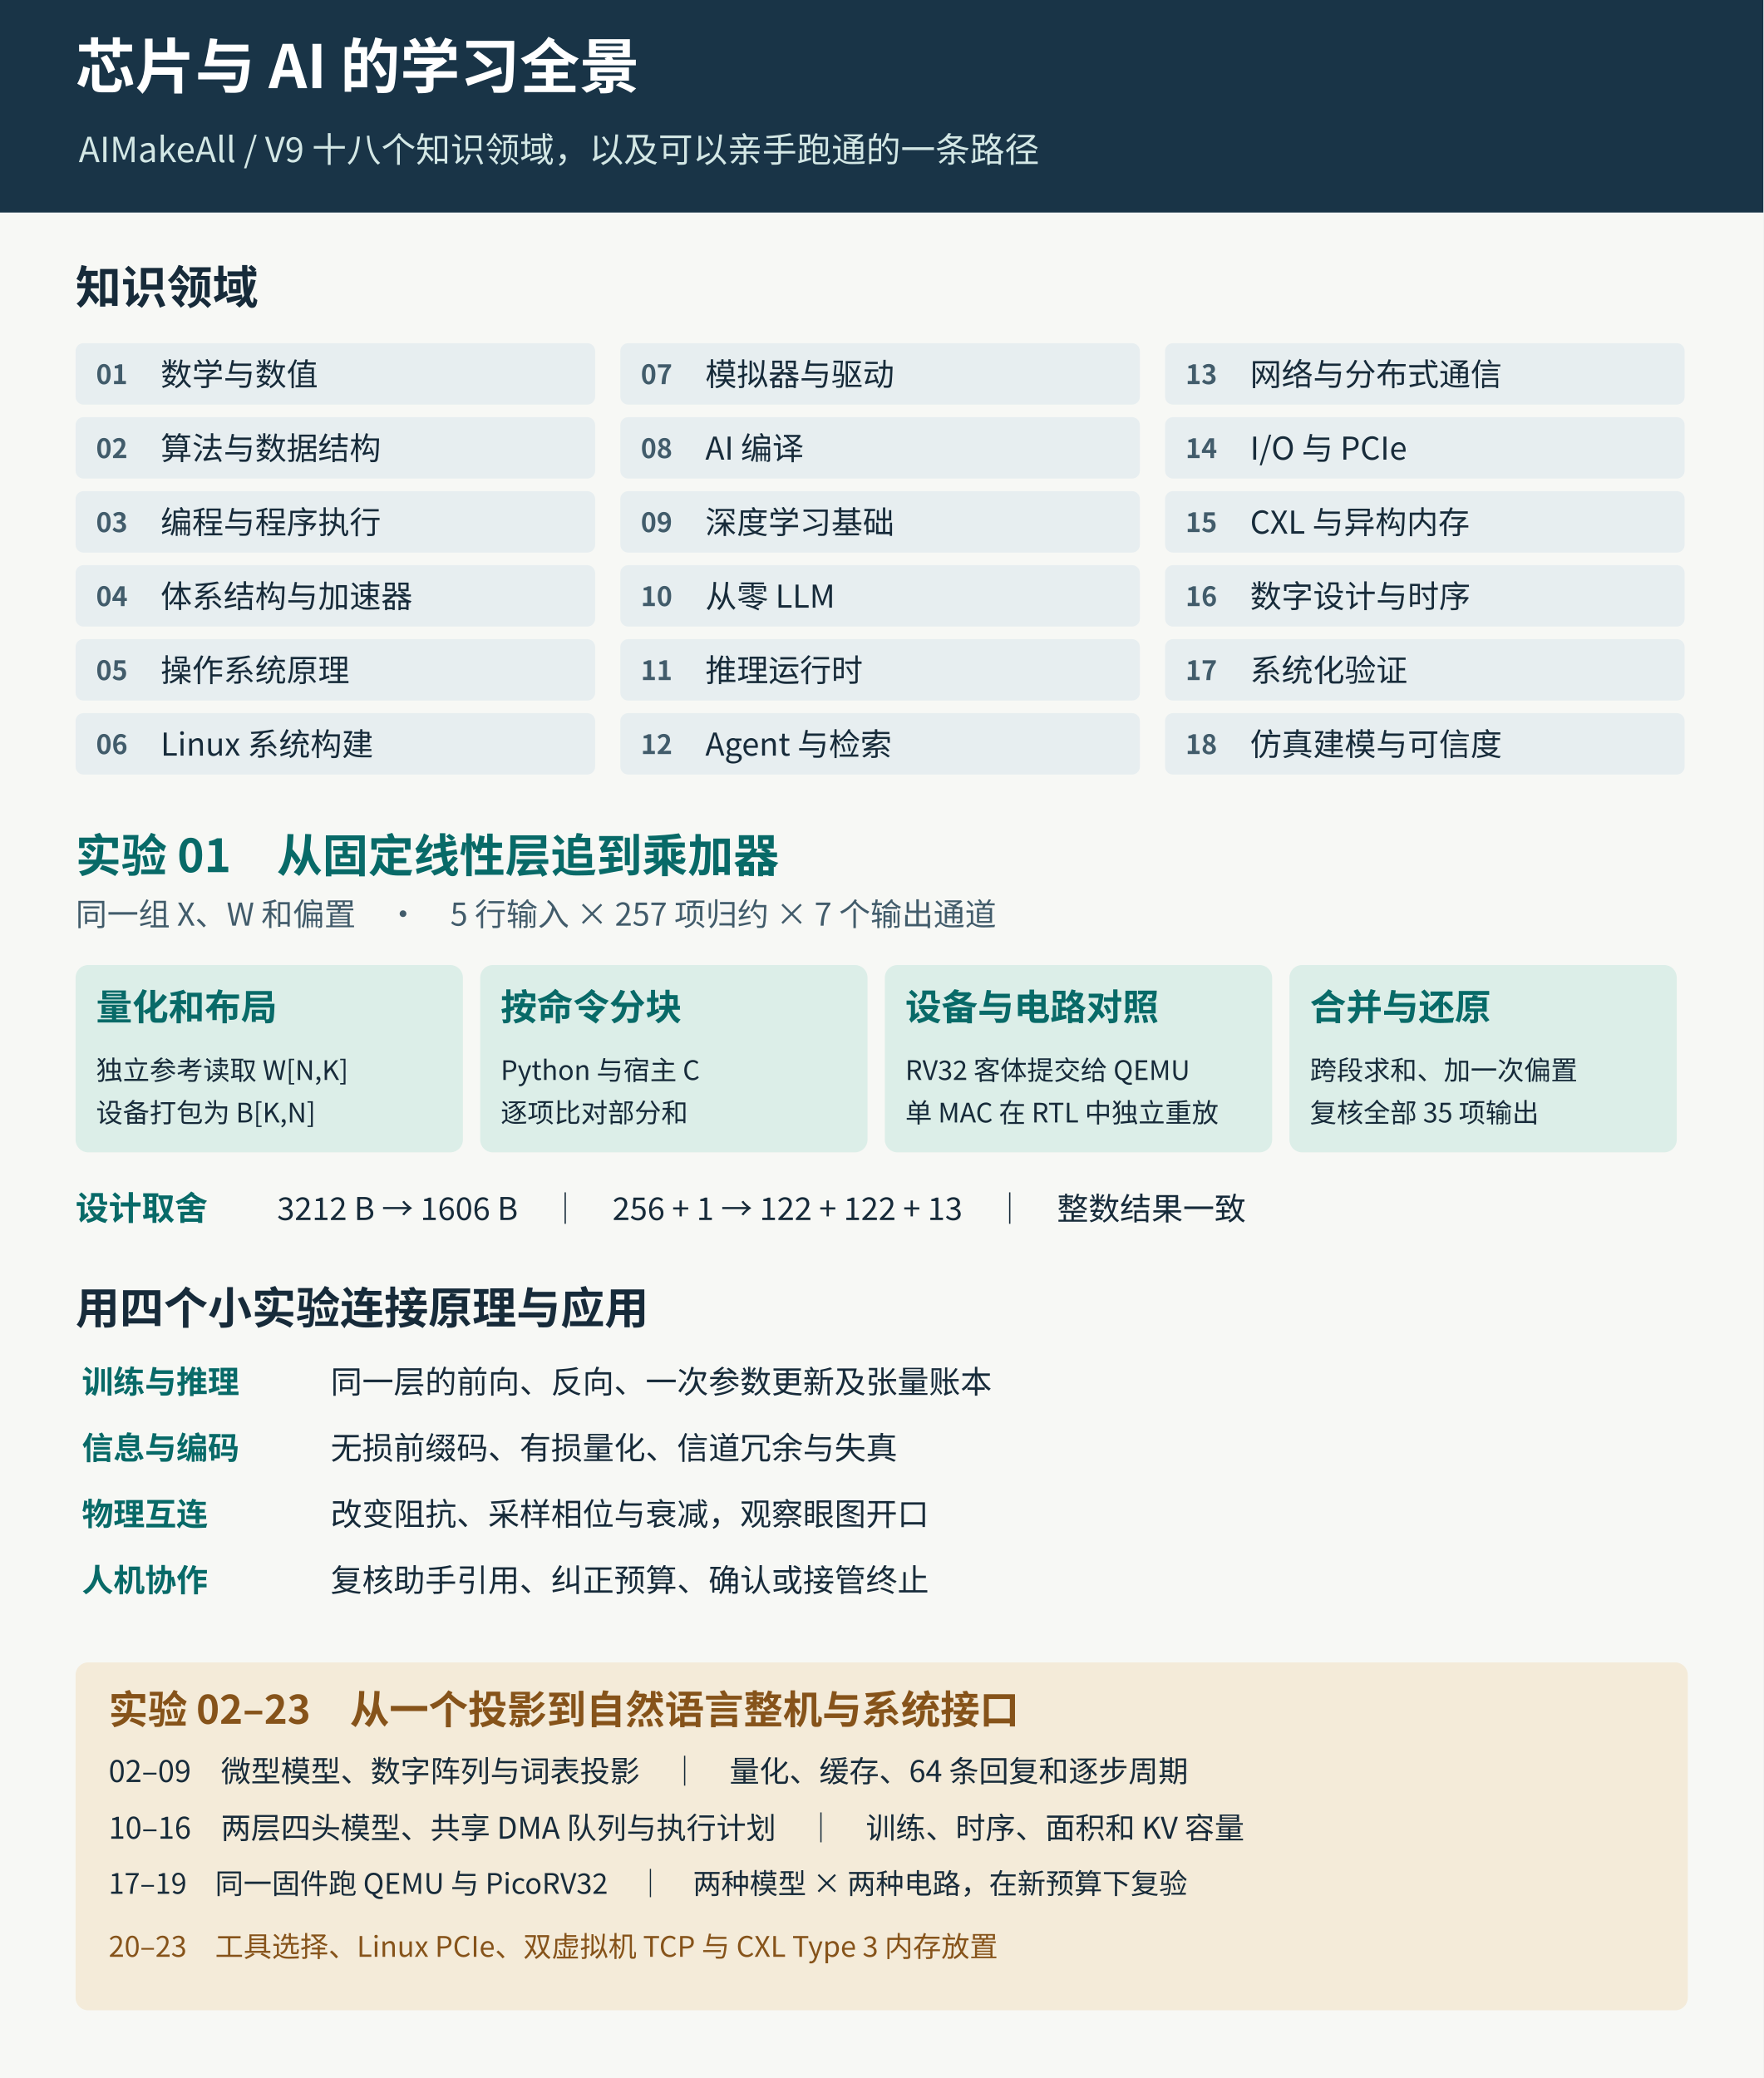
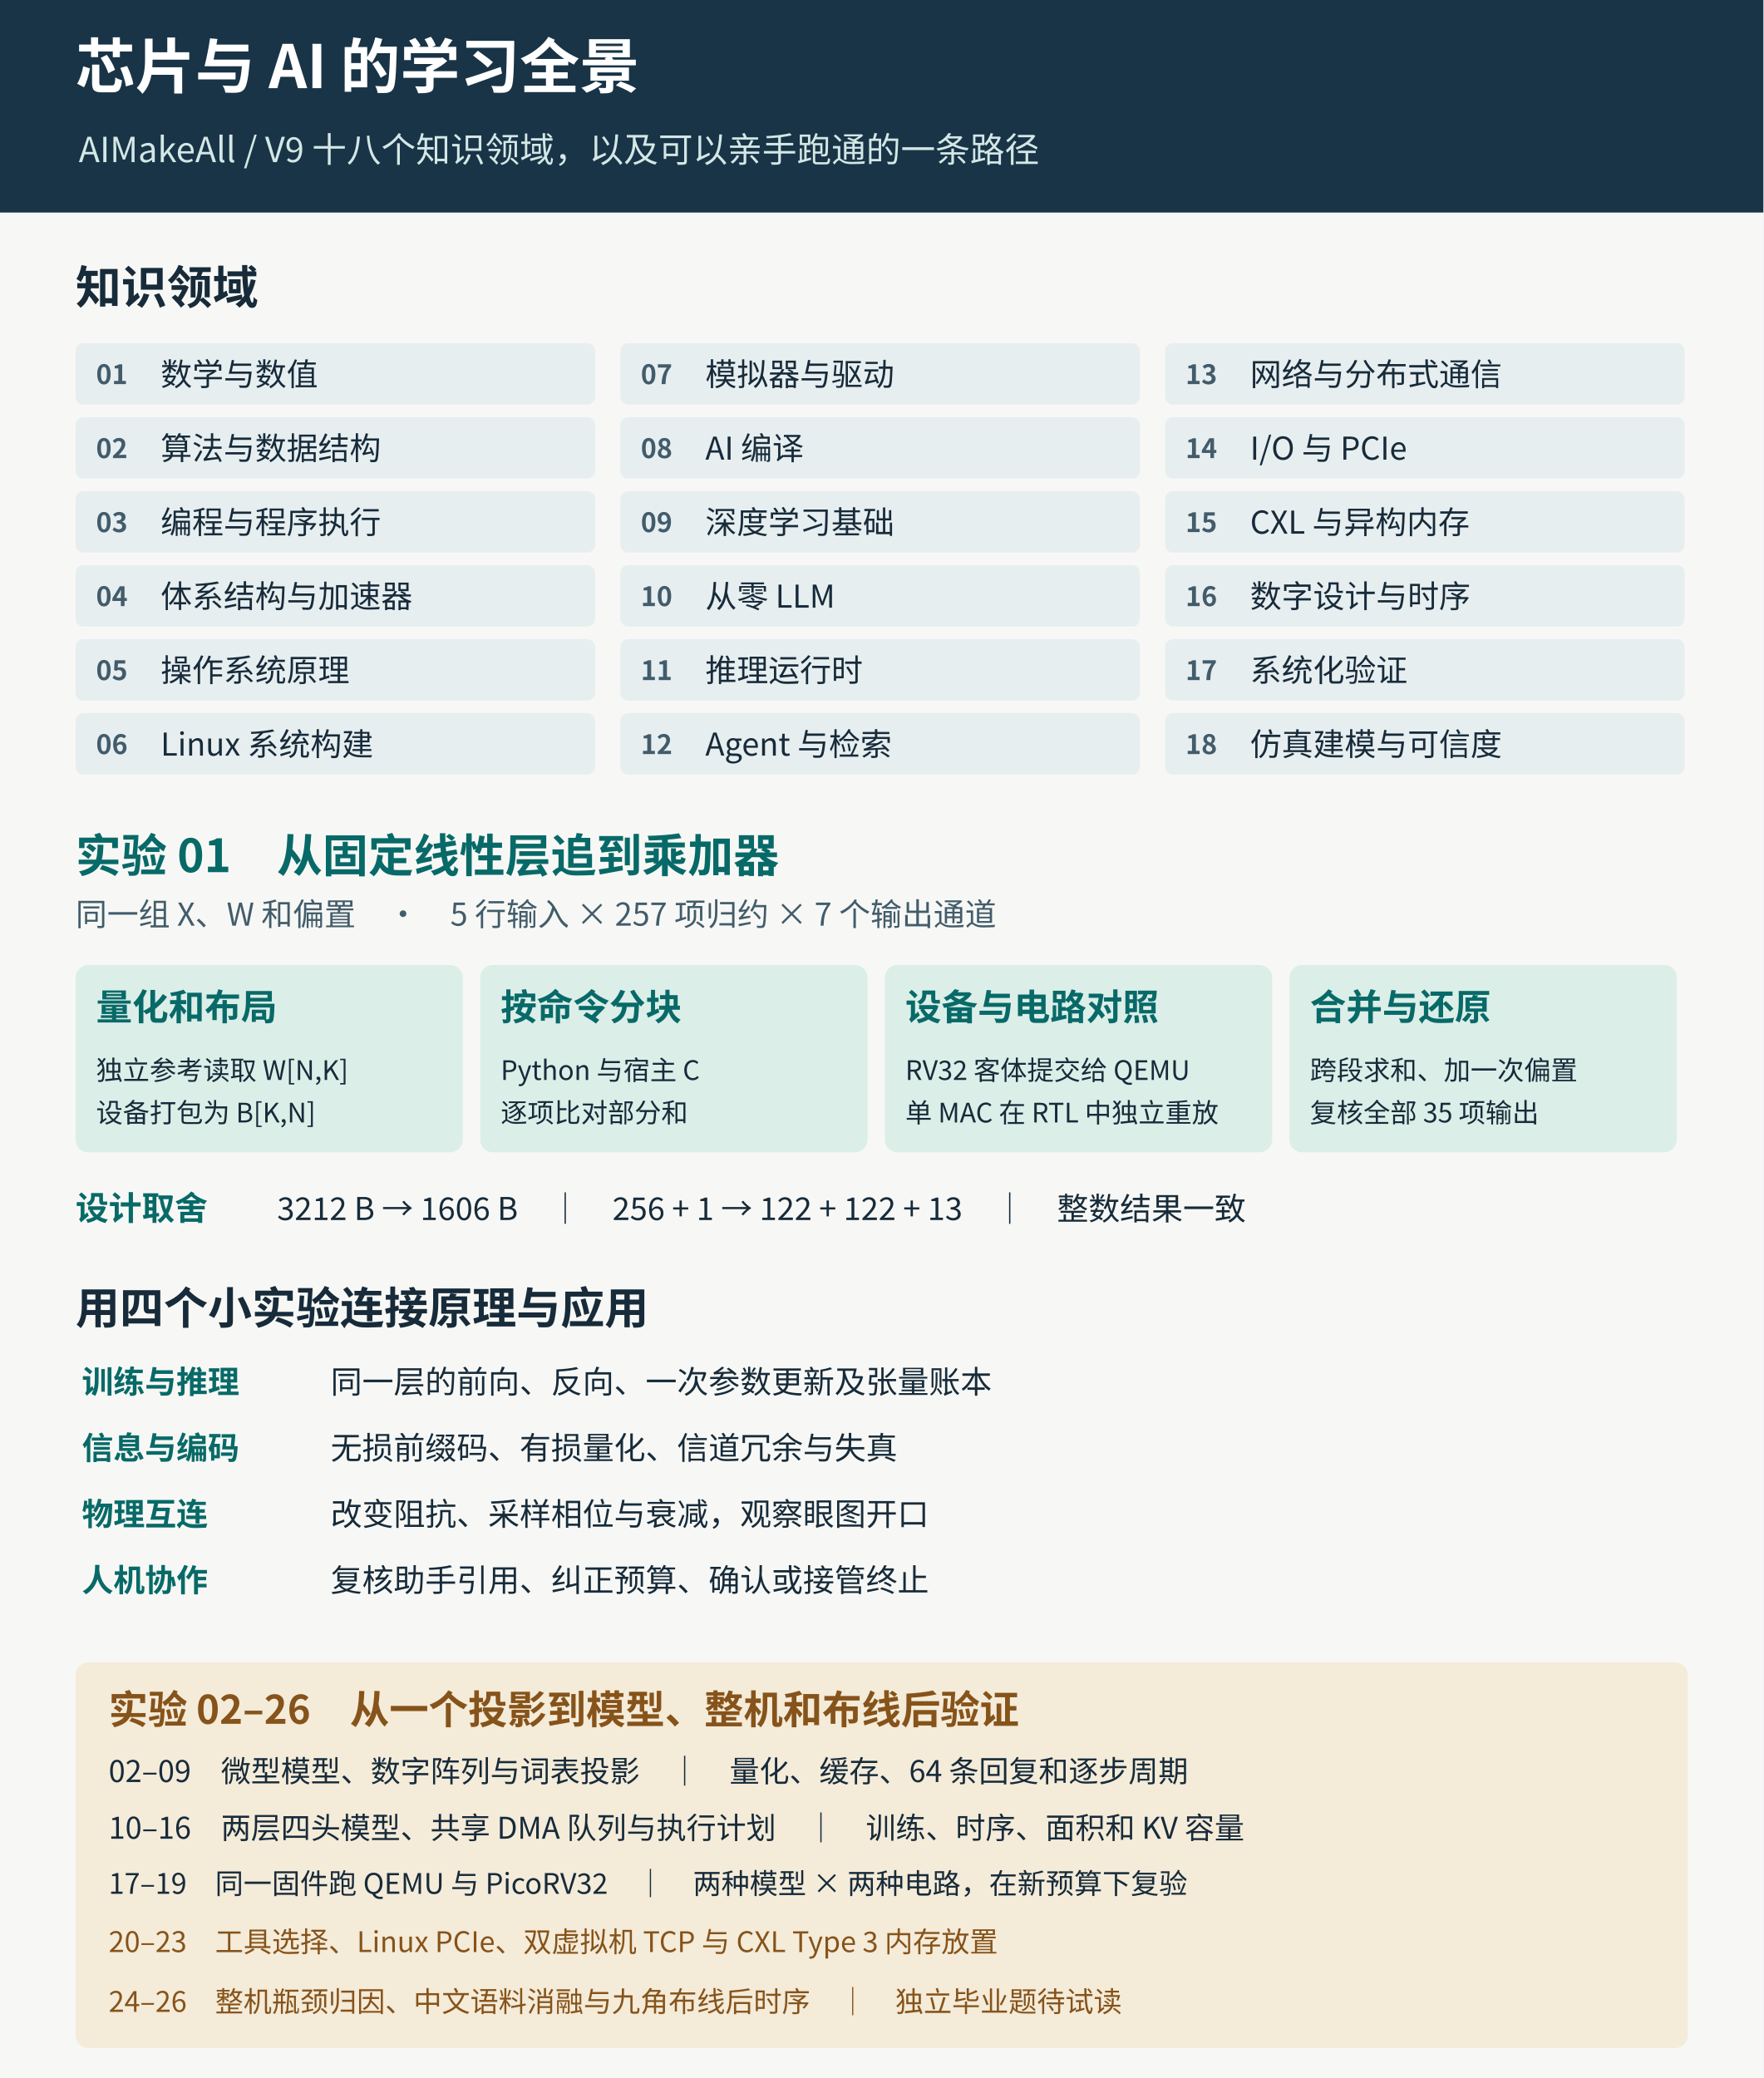
<svg xmlns="http://www.w3.org/2000/svg" width="1120" height="1320" viewBox="0 0 1120 1320" role="img" aria-labelledby="title">
  <g font-family="PingFang SC, Noto Sans CJK SC, Microsoft YaHei, sans-serif">
    <rect x="0" y="0" width="1120" height="1320" rx="0" fill="#f7f8f5" />
    <rect x="0" y="0" width="1120" height="135" rx="0" fill="#193447" />
    <text x="48" y="56" font-size="38" font-weight="700" fill="#ffffff">芯片与 AI 的学习全景</text>
    <text x="50" y="103" font-size="22" font-weight="400" fill="#d3e7e5">AIMakeAll  /  V9     十八个知识领域，以及可以亲手跑通的一条路径</text>
    <text x="48" y="193" font-size="29" font-weight="700" fill="#172b3a">知识领域</text>
    <rect x="48" y="218" width="330" height="39" rx="5" fill="#e7eef0" />
    <text x="61" y="244" font-size="17" font-weight="600" fill="#425c6b">01</text>
    <text x="102" y="245" font-size="20" font-weight="400" fill="#172b3a">数学与数值</text>
    <rect x="48" y="265" width="330" height="39" rx="5" fill="#e7eef0" />
    <text x="61" y="291" font-size="17" font-weight="600" fill="#425c6b">02</text>
    <text x="102" y="292" font-size="20" font-weight="400" fill="#172b3a">算法与数据结构</text>
    <rect x="48" y="312" width="330" height="39" rx="5" fill="#e7eef0" />
    <text x="61" y="338" font-size="17" font-weight="600" fill="#425c6b">03</text>
    <text x="102" y="339" font-size="20" font-weight="400" fill="#172b3a">编程与程序执行</text>
    <rect x="48" y="359" width="330" height="39" rx="5" fill="#e7eef0" />
    <text x="61" y="385" font-size="17" font-weight="600" fill="#425c6b">04</text>
    <text x="102" y="386" font-size="20" font-weight="400" fill="#172b3a">体系结构与加速器</text>
    <rect x="48" y="406" width="330" height="39" rx="5" fill="#e7eef0" />
    <text x="61" y="432" font-size="17" font-weight="600" fill="#425c6b">05</text>
    <text x="102" y="433" font-size="20" font-weight="400" fill="#172b3a">操作系统原理</text>
    <rect x="48" y="453" width="330" height="39" rx="5" fill="#e7eef0" />
    <text x="61" y="479" font-size="17" font-weight="600" fill="#425c6b">06</text>
    <text x="102" y="480" font-size="20" font-weight="400" fill="#172b3a">Linux 系统构建</text>
    <rect x="394" y="218" width="330" height="39" rx="5" fill="#e7eef0" />
    <text x="407" y="244" font-size="17" font-weight="600" fill="#425c6b">07</text>
    <text x="448" y="245" font-size="20" font-weight="400" fill="#172b3a">模拟器与驱动</text>
    <rect x="394" y="265" width="330" height="39" rx="5" fill="#e7eef0" />
    <text x="407" y="291" font-size="17" font-weight="600" fill="#425c6b">08</text>
    <text x="448" y="292" font-size="20" font-weight="400" fill="#172b3a">AI 编译</text>
    <rect x="394" y="312" width="330" height="39" rx="5" fill="#e7eef0" />
    <text x="407" y="338" font-size="17" font-weight="600" fill="#425c6b">09</text>
    <text x="448" y="339" font-size="20" font-weight="400" fill="#172b3a">深度学习基础</text>
    <rect x="394" y="359" width="330" height="39" rx="5" fill="#e7eef0" />
    <text x="407" y="385" font-size="17" font-weight="600" fill="#425c6b">10</text>
    <text x="448" y="386" font-size="20" font-weight="400" fill="#172b3a">从零 LLM</text>
    <rect x="394" y="406" width="330" height="39" rx="5" fill="#e7eef0" />
    <text x="407" y="432" font-size="17" font-weight="600" fill="#425c6b">11</text>
    <text x="448" y="433" font-size="20" font-weight="400" fill="#172b3a">推理运行时</text>
    <rect x="394" y="453" width="330" height="39" rx="5" fill="#e7eef0" />
    <text x="407" y="479" font-size="17" font-weight="600" fill="#425c6b">12</text>
    <text x="448" y="480" font-size="20" font-weight="400" fill="#172b3a">Agent 与检索</text>
    <rect x="740" y="218" width="330" height="39" rx="5" fill="#e7eef0" />
    <text x="753" y="244" font-size="17" font-weight="600" fill="#425c6b">13</text>
    <text x="794" y="245" font-size="20" font-weight="400" fill="#172b3a">网络与分布式通信</text>
    <rect x="740" y="265" width="330" height="39" rx="5" fill="#e7eef0" />
    <text x="753" y="291" font-size="17" font-weight="600" fill="#425c6b">14</text>
    <text x="794" y="292" font-size="20" font-weight="400" fill="#172b3a">I/O 与 PCIe</text>
    <rect x="740" y="312" width="330" height="39" rx="5" fill="#e7eef0" />
    <text x="753" y="338" font-size="17" font-weight="600" fill="#425c6b">15</text>
    <text x="794" y="339" font-size="20" font-weight="400" fill="#172b3a">CXL 与异构内存</text>
    <rect x="740" y="359" width="330" height="39" rx="5" fill="#e7eef0" />
    <text x="753" y="385" font-size="17" font-weight="600" fill="#425c6b">16</text>
    <text x="794" y="386" font-size="20" font-weight="400" fill="#172b3a">数字设计与时序</text>
    <rect x="740" y="406" width="330" height="39" rx="5" fill="#e7eef0" />
    <text x="753" y="432" font-size="17" font-weight="600" fill="#425c6b">17</text>
    <text x="794" y="433" font-size="20" font-weight="400" fill="#172b3a">系统化验证</text>
    <rect x="740" y="453" width="330" height="39" rx="5" fill="#e7eef0" />
    <text x="753" y="479" font-size="17" font-weight="600" fill="#425c6b">18</text>
    <text x="794" y="480" font-size="20" font-weight="400" fill="#172b3a">仿真建模与可信度</text>
    <text x="48" y="554" font-size="29" font-weight="700" fill="#086a68">实验 01　从固定线性层追到乘加器</text>
    <text x="48" y="588" font-size="20" font-weight="400" fill="#425c6b">同一组 X、W 和偏置　·　5 行输入 × 257 项归约 × 7 个输出通道</text>
    <rect x="48" y="613" width="246" height="119" rx="8" fill="#dceee8" />
    <text x="61" y="648" font-size="23" font-weight="700" fill="#086a68">量化和布局</text>
    <text x="61" y="686" font-size="17" font-weight="400" fill="#172b3a">独立参考读取 W[N,K]</text>
    <text x="61" y="713" font-size="17" font-weight="400" fill="#172b3a">设备打包为 B[K,N]</text>
    <rect x="305" y="613" width="246" height="119" rx="8" fill="#dceee8" />
    <text x="318" y="648" font-size="23" font-weight="700" fill="#086a68">按命令分块</text>
    <text x="318" y="686" font-size="17" font-weight="400" fill="#172b3a">Python 与宿主 C</text>
    <text x="318" y="713" font-size="17" font-weight="400" fill="#172b3a">逐项比对部分和</text>
    <rect x="562" y="613" width="246" height="119" rx="8" fill="#dceee8" />
    <text x="575" y="648" font-size="23" font-weight="700" fill="#086a68">设备与电路对照</text>
    <text x="575" y="686" font-size="17" font-weight="400" fill="#172b3a">RV32 客体提交给 QEMU</text>
    <text x="575" y="713" font-size="17" font-weight="400" fill="#172b3a">单 MAC 在 RTL 中独立重放</text>
    <rect x="819" y="613" width="246" height="119" rx="8" fill="#dceee8" />
    <text x="832" y="648" font-size="23" font-weight="700" fill="#086a68">合并与还原</text>
    <text x="832" y="686" font-size="17" font-weight="400" fill="#172b3a">跨段求和、加一次偏置</text>
    <text x="832" y="713" font-size="17" font-weight="400" fill="#172b3a">复核全部 35 项输出</text>
    <text x="48" y="775" font-size="21" font-weight="700" fill="#086a68">设计取舍</text>
    <text x="176" y="775" font-size="20" font-weight="400" fill="#172b3a">3212 B → 1606 B　｜　256 + 1 → 122 + 122 + 13　｜　整数结果一致</text>
    <text x="48" y="841" font-size="28" font-weight="700" fill="#172b3a">用四个小实验连接原理与应用</text>
    <text x="52" y="885" font-size="20" font-weight="650" fill="#086a68">训练与推理</text>
    <text x="210" y="885" font-size="20" font-weight="400" fill="#172b3a">同一层的前向、反向、一次参数更新及张量账本</text>
    <text x="52" y="927" font-size="20" font-weight="650" fill="#086a68">信息与编码</text>
    <text x="210" y="927" font-size="20" font-weight="400" fill="#172b3a">无损前缀码、有损量化、信道冗余与失真</text>
    <text x="52" y="969" font-size="20" font-weight="650" fill="#086a68">物理互连</text>
    <text x="210" y="969" font-size="20" font-weight="400" fill="#172b3a">改变阻抗、采样相位与衰减，观察眼图开口</text>
    <text x="52" y="1011" font-size="20" font-weight="650" fill="#086a68">人机协作</text>
    <text x="210" y="1011" font-size="20" font-weight="400" fill="#172b3a">复核助手引用、纠正预算、确认或接管终止</text>
-     <rect x="48" y="1056" width="1024" height="221" rx="8" fill="#f4ebd9" />
-     <text x="69" y="1095" font-size="25" font-weight="700" fill="#86531a">实验 02–23　从一个投影到自然语言整机与系统接口</text>
+     <rect x="48" y="1056" width="1024" height="245" rx="8" fill="#f4ebd9" />
+     <text x="69" y="1095" font-size="25" font-weight="700" fill="#86531a">实验 02–26　从一个投影到模型、整机和布线后验证</text>
    <text x="69" y="1132" font-size="19" font-weight="400" fill="#172b3a">02–09　微型模型、数字阵列与词表投影　｜　量化、缓存、64 条回复和逐步周期</text>
    <text x="69" y="1168" font-size="19" font-weight="400" fill="#172b3a">10–16　两层四头模型、共享 DMA 队列与执行计划　｜　训练、时序、面积和 KV 容量</text>
    <text x="69" y="1203" font-size="18" font-weight="400" fill="#172b3a">17–19　同一固件跑 QEMU 与 PicoRV32　｜　两种模型 × 两种电路，在新预算下复验</text>
-     <text x="69" y="1243" font-size="18" font-weight="400" fill="#86531a">20–23　工具选择、Linux PCIe、双虚拟机 TCP 与 CXL Type 3 内存放置</text>
+     <text x="69" y="1240" font-size="18" font-weight="400" fill="#86531a">20–23　工具选择、Linux PCIe、双虚拟机 TCP 与 CXL Type 3 内存放置</text>
+     <text x="69" y="1278" font-size="18" font-weight="400" fill="#86531a">24–26　整机瓶颈归因、中文语料消融与九角布线后时序　｜　独立毕业题待试读</text>
  </g>
</svg>
